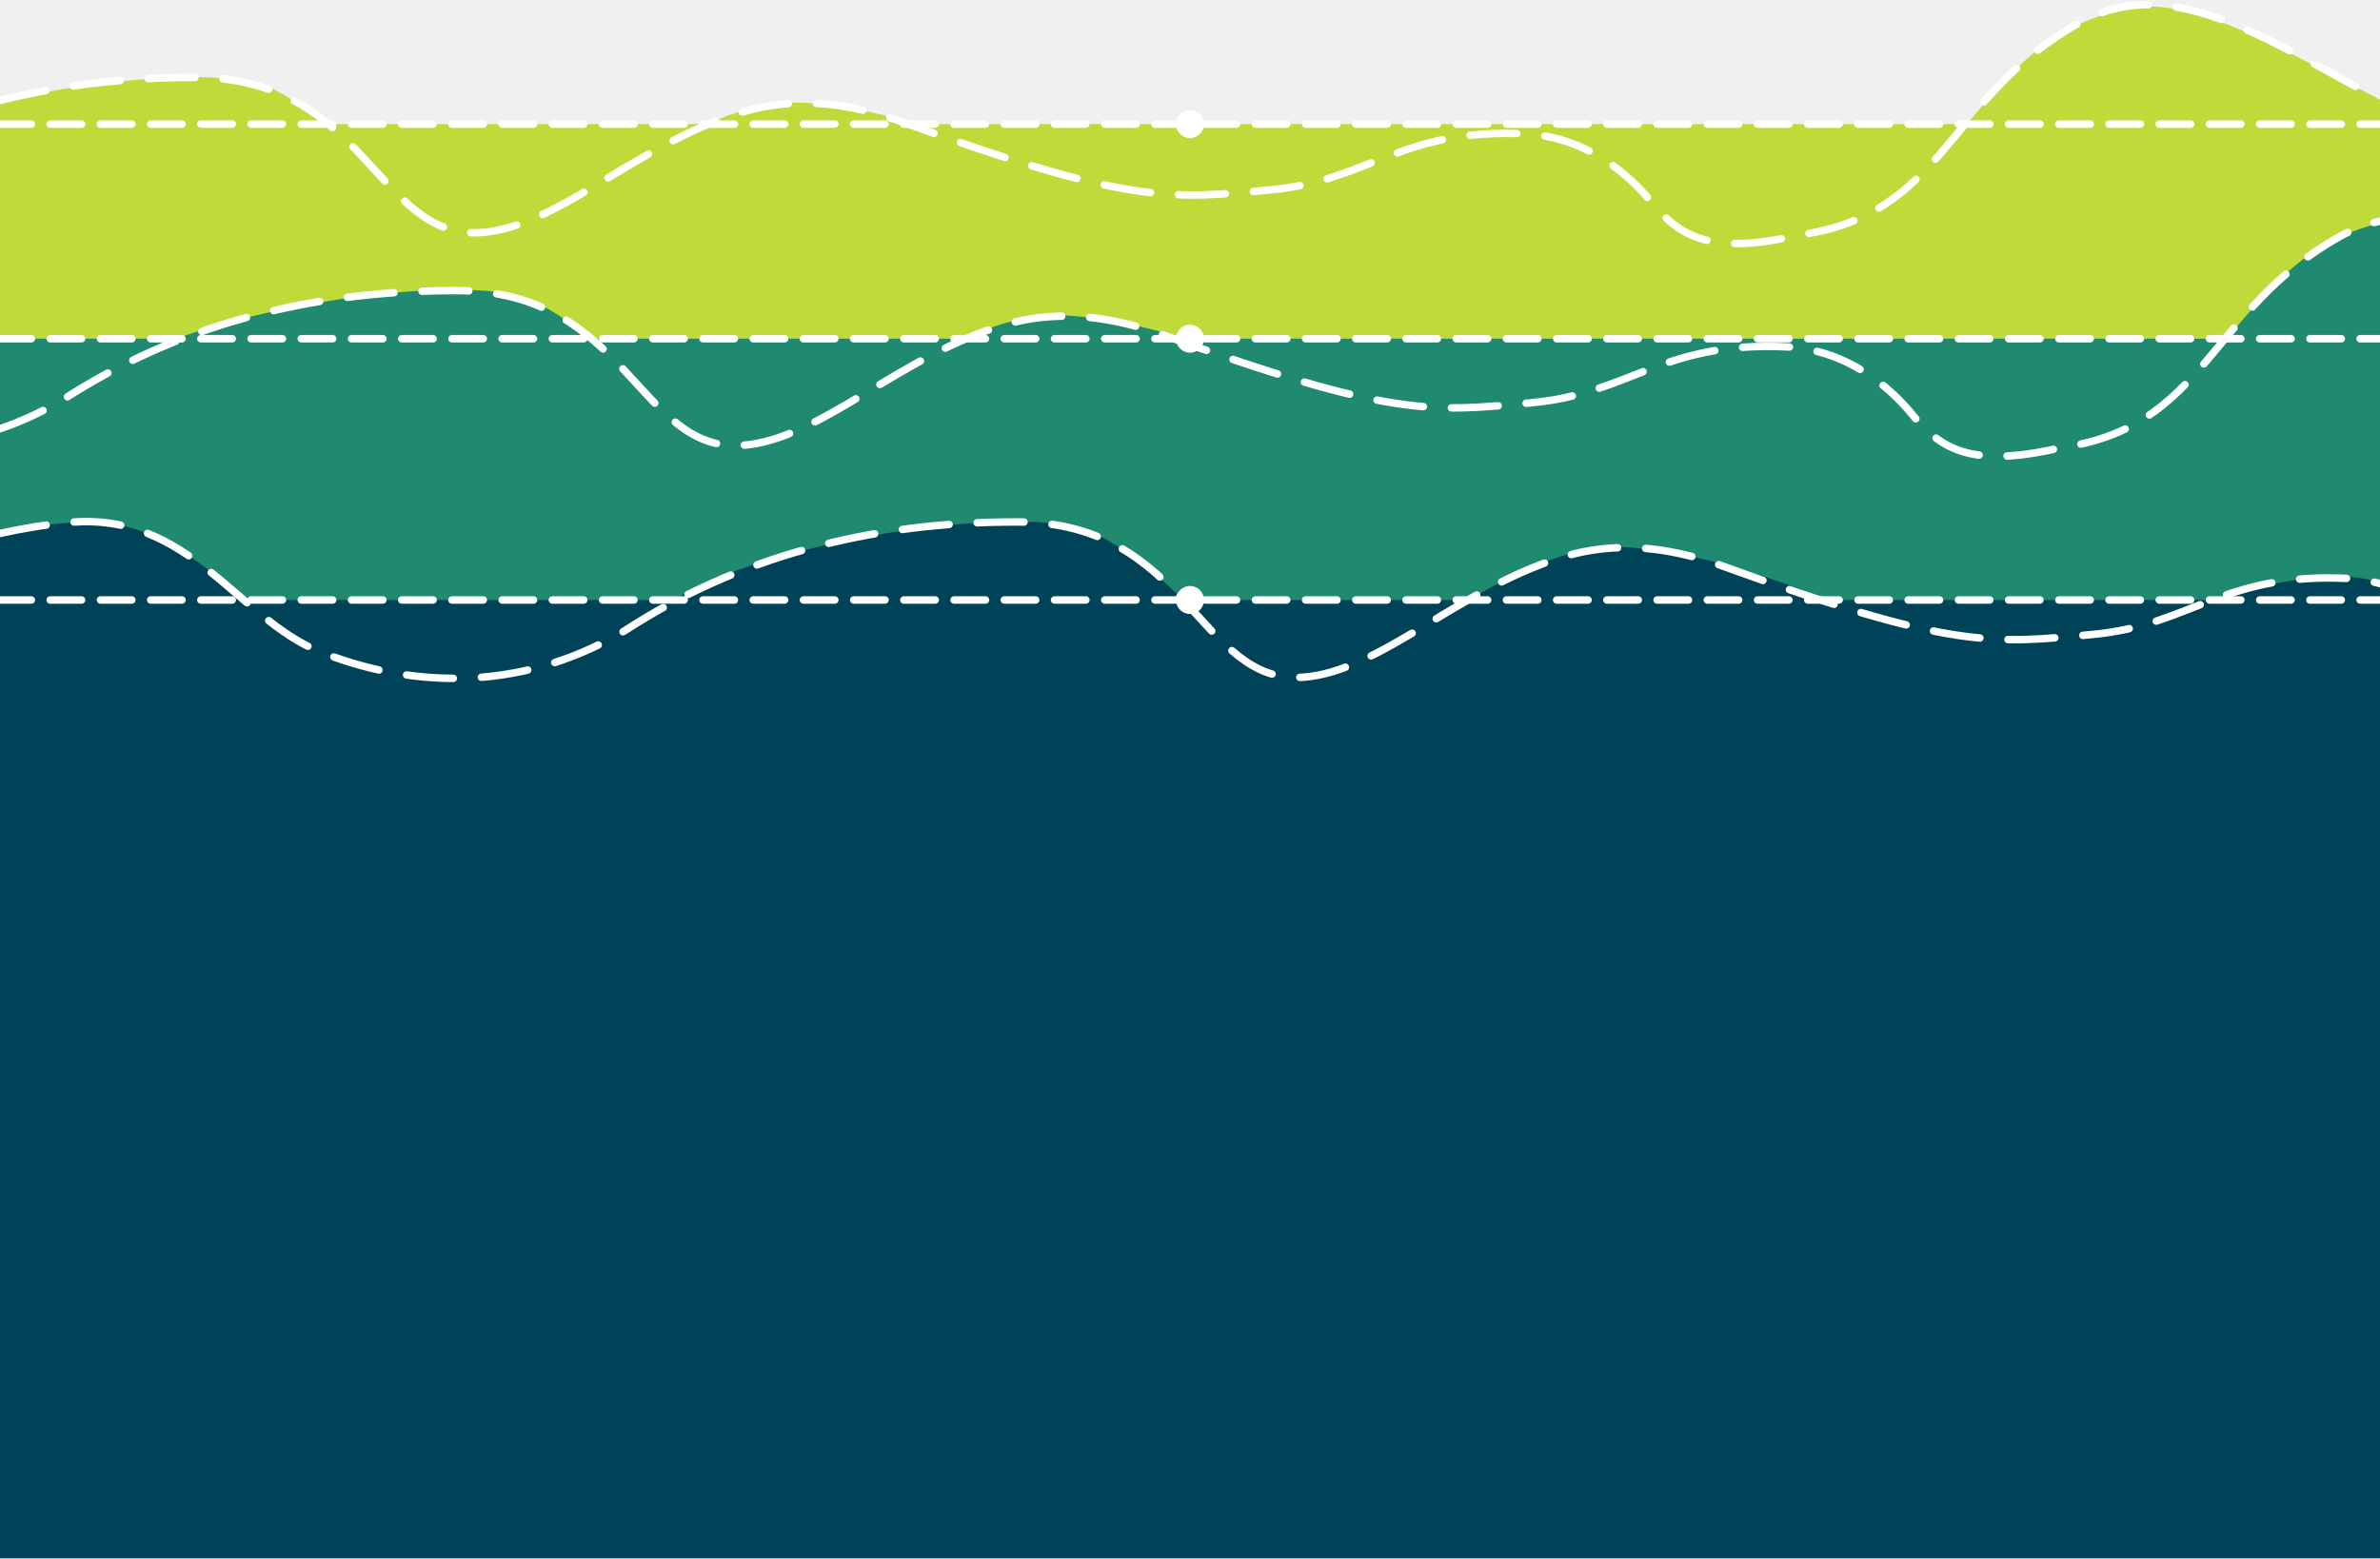
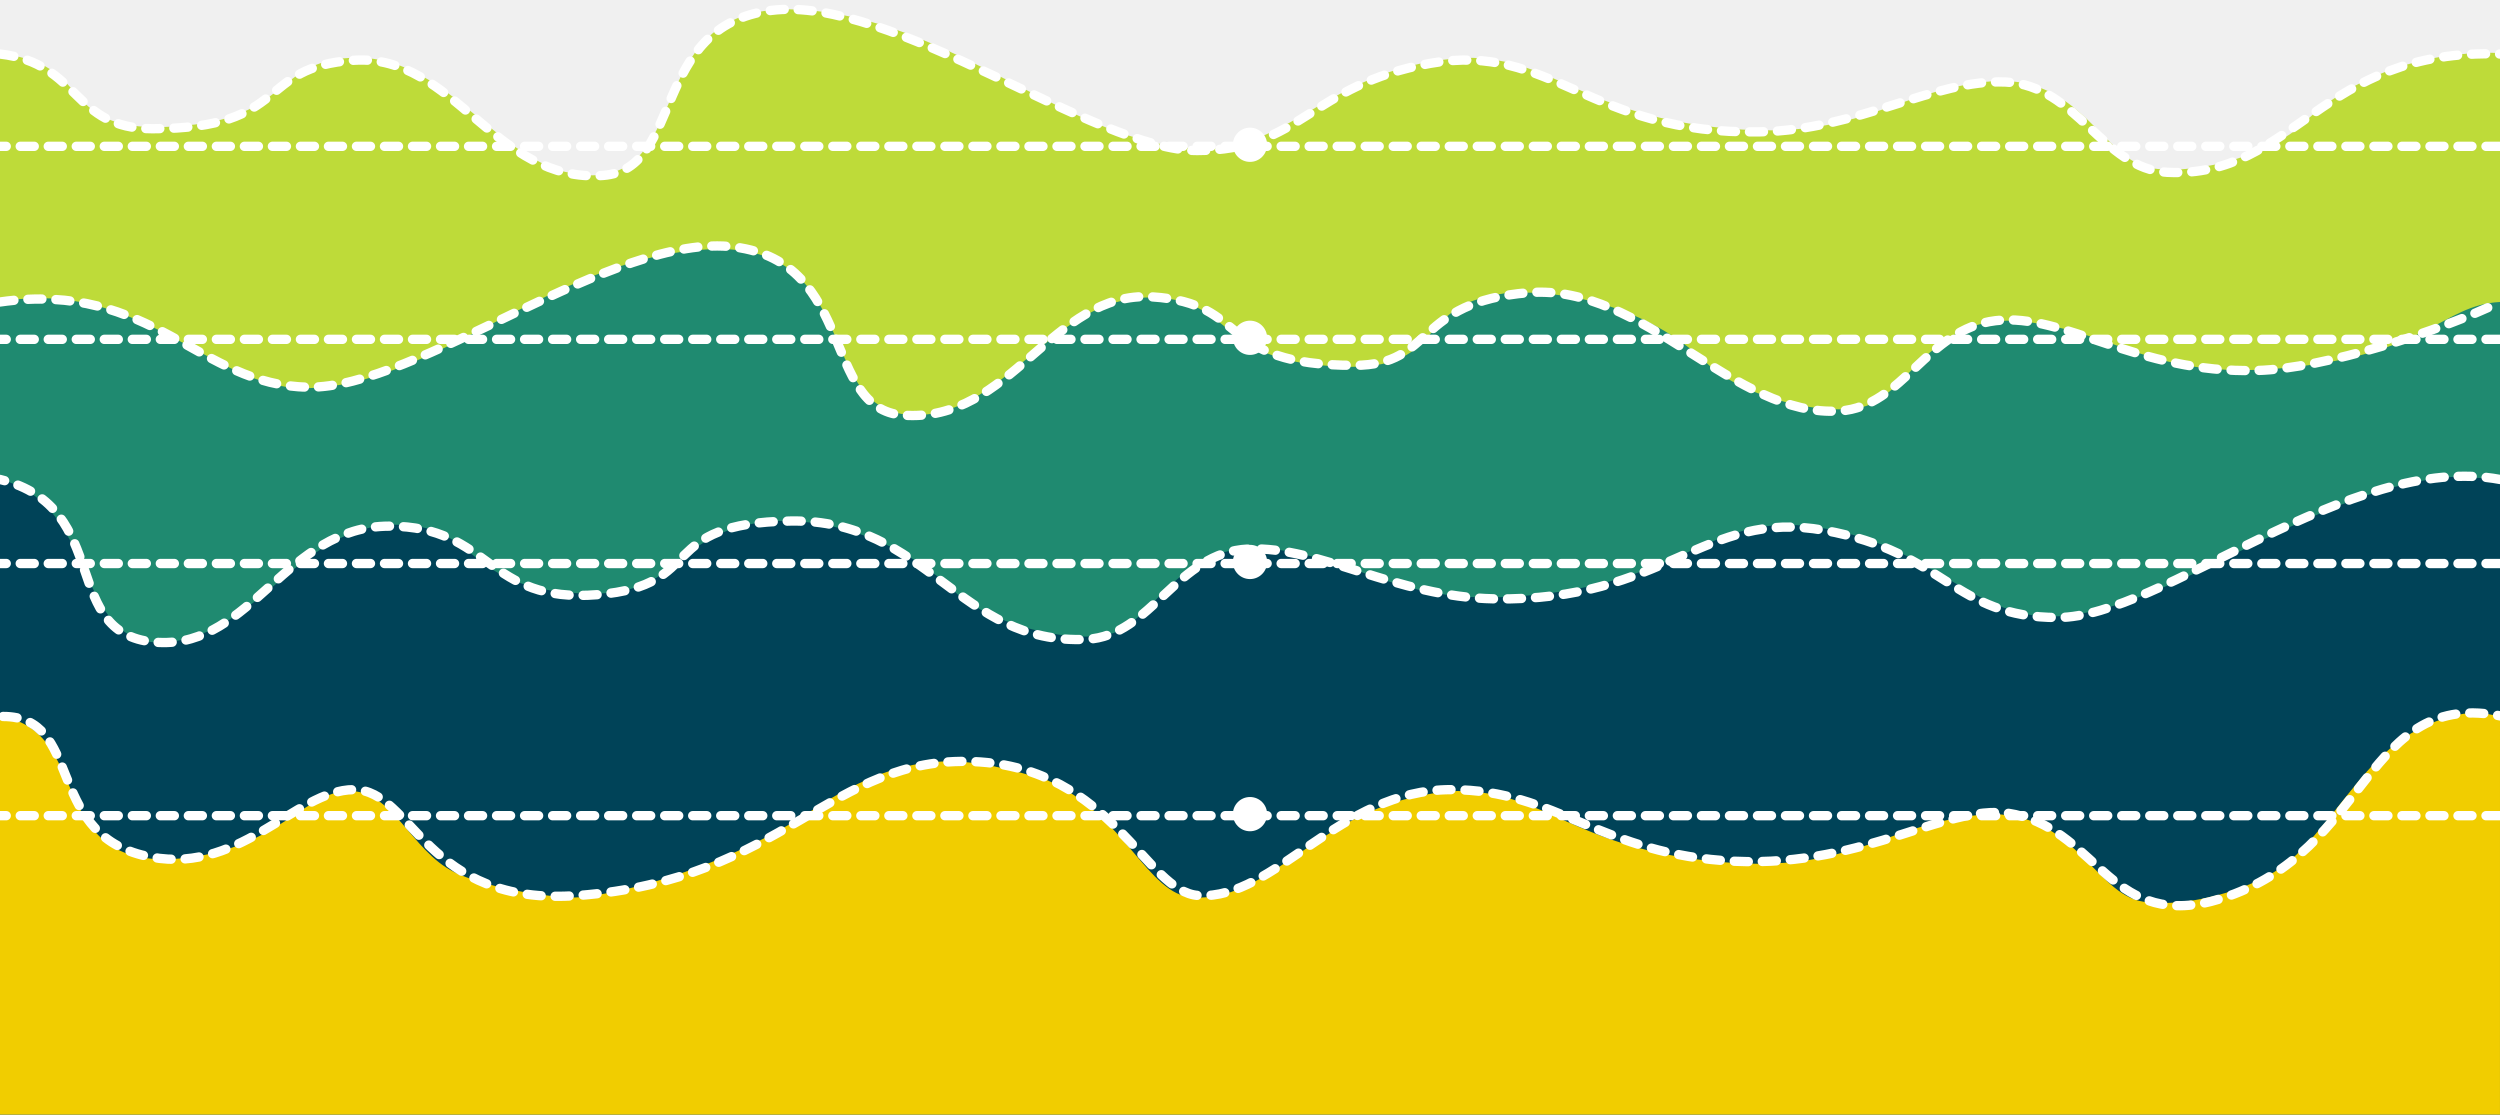
- <svg xmlns="http://www.w3.org/2000/svg" width="1275" height="835" viewBox="0 0 1275 835">
-   <g fill="none" fill-rule="evenodd">
-     <g transform="translate(-1 2)">
-       <path fill="#BEDB39" d="M1,64.499 L106,64.499 L174,64.499 L245,64.499 L379,64.499 L429,64.499 L488,64.499 L643,64.499 L809,64.499 L928,64.499 L1054,64.499 C1082,64.499 1113,64.499 1147,64.499 C1198,64.499 1235.5,64.499 1249,64.499 C1258,64.499 1267,64.499 1276,64.499 L1276,832.501 L1,832.501 L1,64.499 Z" />
-       <path fill="#BEDB39" fill-rule="nonzero" d="M1276,51.374 C1218.268,21.909 1175,-4.822 1139.5,2.822 C1081.205,15.372 1066.128,58.927 1023.914,97.489 C1004.111,115.575 950.544,131.346 918.38,126.644 C886.218,121.941 868.127,61.749 800.786,69.274 C733.446,76.797 706.759,107.507 620.876,100.31 C553.536,94.667 505.29,58.928 434.936,53.286 C364.581,47.642 304.066,128.97 249.999,121.942 C213.816,117.24 201.754,73.977 147.479,45.762 C126.085,34.639 60.283,38.704 0.999,52.385 L1.001,832.501 L1276,832.501 L1276,51.375 L1276,51.374 Z" />
-       <path stroke="#FFF" stroke-dasharray="25.102 15.061" stroke-linecap="round" stroke-width="4" d="M1,51.853 C34,43.506 69.177,39.377 106.447,39.493 C197.155,39.776 203.402,126.628 258.627,122.623 C300.157,119.833 343.262,74.046 399.757,57.707 C424.537,50.539 451.287,51.762 482.125,62.575 C607.269,108.118 628.697,104.709 681.93,99.695 C735.16,94.679 751.446,66.387 818.877,69.745 C850.669,71.495 873.377,91.277 885.18,105.703 C900.395,124.303 916.618,135.246 965.05,123.873 C1042.764,113.106 1044.112,50.009 1114.362,10.519 C1162.796,-16.711 1210.847,16.461 1276.002,51.432" />
-       <path stroke="#FFF" stroke-dasharray="16.813 10.088" stroke-linecap="round" stroke-width="4" d="M1,64.5 L1276,64.5" />
-       <circle cx="638.5" cy="64.5" r="7.5" fill="#FFF" fill-rule="nonzero" />
-     </g>
-     <g transform="translate(0 118)">
-       <path fill="#1F8A70" d="M0,63.499 L94,63.499 L258,63.499 L316,63.499 L389,63.499 L517,63.499 L570,63.499 L630,63.499 L780,63.499 L951,63.499 L1070,63.499 L1192,63.499 C1210.333,63.499 1225.667,63.499 1238,63.499 C1250.333,63.499 1262.667,63.499 1275,63.499 L1275,73 L1275,716.5 L0,716.5 L0,63.499 Z" />
-       <path fill="#1F8A70" fill-rule="nonzero" d="M1275,1.5 C1219.664,15.06 1204.346,57.66 1163.015,95.465 C1143.215,113.577 1089.645,129.369 1057.481,124.66 C1025.321,119.95 1007.229,59.678 939.888,67.212 C872.548,74.747 845.862,105.498 759.978,98.292 C692.638,92.64 644.393,56.852 574.038,51.202 C503.684,45.552 443.168,126.988 389.101,119.952 C352.918,115.244 340.858,71.922 286.583,43.669 C260.506,30.094 168.459,39.109 102.653,60.619 C59.433,74.746 35.721,96.957 7.17,109.592 C3.088,111.398 2.584,111.354 0.168,112.02 L-2.27373675e-13,715.283 L1275,716.5 L1275,1.5 Z" />
-       <path stroke="#FFF" stroke-dasharray="25.069 15.042" stroke-linecap="round" stroke-width="4" d="M0,111.758 C11.37,107.852 22.787,102.633 34.138,95.913 C94.202,56.953 164.918,37.473 245.382,37.723 C336.09,38.005 342.337,124.633 397.562,120.637 C439.092,117.854 482.197,72.187 538.692,55.89 C563.472,48.74 590.222,49.96 621.06,60.745 C746.205,106.17 767.632,102.77 820.865,97.768 C874.095,92.766 890.381,64.548 957.812,67.896 C989.604,69.643 1012.312,89.373 1024.116,103.762 C1039.33,122.312 1055.553,133.229 1103.986,121.885 C1181.699,111.145 1183.046,48.213 1253.296,8.825 C1260.522,4.775 1267.736,2.063 1275.001,0.499" />
-       <path stroke="#FFF" stroke-dasharray="16.813 10.088" stroke-linecap="round" stroke-width="4" d="M0,63.5 L1275,63.5" />
-       <circle cx="637.5" cy="63.5" r="7.5" fill="#FFF" fill-rule="nonzero" />
-     </g>
-     <g transform="translate(-1 279)">
-       <path fill="#004358" d="M1,42.5 L63,42.5 L130,42.5 L238,42.5 L360,42.5 L558,42.5 C612.667,42.5 655.667,42.5 687,42.5 C718.333,42.5 752,42.5 788,42.5 L865,42.5 L974,42.5 L1076,42.5 L1184,42.5 L1276,42.5 L1276,556 L1,556 L1,42.5 Z" />
-       <path fill="#004358" fill-rule="nonzero" d="M1241.064,30.445 C1173.724,37.975 1147.038,68.703 1061.154,61.501 C993.814,55.856 945.569,20.094 875.214,14.448 C804.86,8.802 744.344,90.178 690.277,83.148 C654.094,78.442 642.034,35.152 587.759,6.92 C561.681,-6.645 469.633,2.364 403.827,23.858 C360.607,37.974 336.895,60.168 308.344,72.795 C288.904,81.39 261.628,83.145 247.034,83.145 C227.124,83.145 197.511,83.665 168.637,68.088 C138.012,51.568 109.665,15.761 72.149,4.095 C57.287,-0.527 32.779,-0.362 0.999,6.305 L0.999,555.5 L1275.999,555.5 L1275.999,33.052 C1265.982,30.138 1254.5,28.942 1241.064,30.445 Z" />
-       <path stroke="#FFF" stroke-dasharray="25.115 15.069" stroke-linecap="round" stroke-width="4" d="M1,6.85 C12.594,4.27 24.86,2.17 37.962,0.94 C102.158,-5.09 128.549,52.594 172.15,70.116 C218.444,88.72 277.82,93.349 335.482,59.088 C395.546,19.988 466.262,0.438 546.726,0.688 C637.434,0.972 643.681,87.912 698.906,83.901 C740.436,81.109 783.541,35.277 840.036,18.921 C864.816,11.746 891.566,12.971 922.404,23.795 C1047.548,69.385 1068.976,65.972 1122.209,60.952 C1175.439,55.932 1191.724,27.612 1259.155,30.972 C1265.093,31.3 1270.705,32.257 1275.999,33.692" />
-       <path stroke="#FFF" stroke-dasharray="16.813 10.088" stroke-linecap="round" stroke-width="4" d="M1,42.5 L1276,42.5" />
-       <circle cx="638.5" cy="42.5" r="7.5" fill="#FFF" fill-rule="nonzero" />
+ <svg xmlns="http://www.w3.org/2000/svg" viewBox="0 0 803 358">
+   <g id="Page-1" fill="none" fill-rule="evenodd">
+     <g id="waves">
+       <g id="lime-layer" transform="translate(0 3)">
+         <path d="M0 205h804c-.004-113.165-.004-176.807 0-190.926-19-1-45.307 4.223-64.557 22.884-9.03 8.753-32.088 16.397-48.125 14.11-16.036-2.288-22.916-31.405-53.624-27.764-30.708 3.64-40.786 18.647-82.04 15.02-47.972-4.22-55.912-22.778-84.787-22.778-43.083 2.276-55.245 29.497-84.79 29.148-42.417-.502-79.44-42.35-130.117-44.627-50.677-2.277-32.217 54.597-67.215 53.23-28.243-1.1-43.13-37.75-74-37.75-25.048 0-22 17.754-51.792 21.41-40.59 4.984-33.363-12.62-51.294-20.042-2.614-1.08-7.76-2.293-11.66-2.84V205z" id="bg-end1" fill="#BEDB39" />
+         <path d="M0 14.35c25.968 3 22.97 24 48.94 24 44.943 0 32.958-20 64.918-22 31.96-2 45.228 39.672 79.9 37 25.968-2 14.982-48 53.934-53 38.95-5 103.87 45 136.83 45 33.527 0 35.954-21 74.906-28 38.95-7 50.936 23 105.868 22 31.716-.576 55.93-17 78.902-16 22.97 1 31.14 27.986 51.935 29 40.95 2 48.94-40 106.867-38" id="wave-end1" stroke="#FFF" stroke-width="3" stroke-linecap="round" stroke-linejoin="round" stroke-dasharray="4.5 4.5" />
+         <path d="M803 44H0" id="wave-start1" stroke="#FFF" stroke-width="3" stroke-linecap="round" stroke-linejoin="round" stroke-dasharray="4.5 4.5" />
+         <circle id="circle" fill="#FFF" fill-rule="nonzero" cx="401.5" cy="43.5" r="5.5" />
+       </g>
+       <g id="green-layer" transform="translate(0 79)">
+         <path d="M803 18c-19 1-22.682 17.105-70.654 21.324-41.254 3.627-51.332-11.38-82.04-15.02-30.708-3.64-37.588 25.476-53.624 27.764-16.037 2.287-39.095-5.357-48.125-14.11C529.307 19.298 503 14.074 484 15.074c-4.743.75-9.265 1.85-11.66 2.84-17.93 7.424-10.703 25.027-51.293 20.044-29.79-3.657-26.744-21.412-51.79-21.412-30.872 0-45.76 36.65-74.002 37.752-34.998 1.366-16.538-55.508-67.216-53.23-50.68 2.275-87.7 44.124-130.118 44.626C68.378 46.044 45 10 0 17.914V206h803V18z" id="bg-end2" fill="#1F8A70" />
+         <path d="M0 18c49-7 64 27 99 27.35 35 .65 98-50 137-45s28 52 54 54c34.716 2.672 48-40 80-38s20 22 65 22c26 0 19-20.35 56-23.35s66 40.35 100 38c20.322-1.406 27.892-26.35 50-29 22.108-2.65 45.055 17.036 84 16 21.624-.575 59-12.762 78-22" id="wave-end2" stroke="#FFF" stroke-width="3" stroke-linecap="round" stroke-linejoin="round" stroke-dasharray="4.5 4.5" />
+         <path d="M803 30H0" id="wave-start2" stroke="#FFF" stroke-width="3" stroke-linecap="round" stroke-linejoin="round" stroke-dasharray="4.5 4.5" />
+         <circle id="circle" fill="#FFF" fill-rule="nonzero" cx="401.5" cy="29.5" r="5.5" />
+       </g>
+       <g id="blue-layer" transform="translate(0 152)">
+         <path d="M0 206h803V2l-13-.933C744 3 698.344 44.63 660 46c-28 1-41.784-27.178-84.867-29.454-28.875 0-36.815 18.56-84.787 22.778-41.254 3.627-51.332-11.38-82.04-15.02-30.708-3.64-37.588 25.476-53.624 27.764-16.037 2.287-39.095-5.357-48.125-14.11C287.307 19.298 260.58 13.07 243 16c-30 5-23.363 26.94-63.953 21.958-29.79-3.657-26.744-21.412-51.79-21.412-30.872 0-44.257 35.522-74.002 37.752C23.51 56.528 32 10 0 2v204z" id="bg-end3" fill="#004358" />
+         <path d="M803 2c-48-9-109 44.35-142 44.35-33.57 0-36-21-75-28s-51 23-106 22c-31.756-.576-56-17-79-16s-31.18 27.986-52 29c-41 2-51-38.647-95-38C210 16 227.463 36.046 192 39c-36 3-34-22-67-22S80.784 55.817 51 54.35C18.27 52.74 37 11 0 2" id="wave-end3" stroke="#FFF" stroke-width="3" stroke-linecap="round" stroke-linejoin="round" stroke-dasharray="4.5 4.5" />
+         <path d="M803 29H0" id="wave-start3" stroke="#FFF" stroke-width="3" stroke-linecap="round" stroke-linejoin="round" stroke-dasharray="4.5 4.5" />
+         <circle id="circle" fill="#FFF" fill-rule="nonzero" cx="401.5" cy="28.5" r="5.5" />
+       </g>
+       <g id="yellow-layer" transform="translate(0 229)">
+         <path d="M0 129h802.994c0-71.095.002-113.71.006-127.847-5.222-1.274-9.09-1.56-13.674-.513-26.586 6.08-33.462 27.184-52.714 45.868-9.03 8.763-32.09 16.416-48.13 14.126-16.037-2.29-22.918-31.442-53.63-27.797-30.71 3.646-40.79 18.67-82.05 15.038-47.975-4.224-55.917-22.805-84.795-22.805-43.088 2.28-57.756 35.553-84.8 34.197-14.798-.743-21.545-26.45-47.214-37.844-22.92-6.38-41.712-12.307-74.716 9.572-33.003 21.88-69.893 28.272-76.55 28.272-9.078 0-28.93-3.227-38.962-8.216-13.75-6.834-19.71-26.434-33.92-25.98-14.21.457-22.002 17.778-51.797 21.44C13.542 52.22 30.712 5.468 0 1.153V129z" id="bg-end4" fill="#F1CD00" />
+         <path d="M1 1.133c25.532 0 13.517 36.5 44.555 44.5 30.803 7.94 49.062-21 68.085-21 19.024 0 22.79 37.73 72.09 34 66.082-5 81.1-45 127.158-43 44.546 1.935 55.07 42 72.09 43 24.57 1.444 45.056-34 81.1-34 34.044 0 48.06 21 91.115 23 42.943 1.995 69.112-19.66 90.112-15 27.034 6 31.04 38 66.082 27 48.09-15.095 46.058-68 90.613-58.5" id="wave-end4" stroke="#FFF" stroke-width="3" stroke-linecap="round" stroke-linejoin="round" stroke-dasharray="4.5 4.5" />
+         <path d="M803 33H0" id="wave-start4" stroke="#FFF" stroke-width="3" stroke-linecap="round" stroke-linejoin="round" stroke-dasharray="4.5 4.5" />
+         <circle id="circle" fill="#FFF" fill-rule="nonzero" cx="401.5" cy="32.5" r="5.5" />
+       </g>
    </g>
  </g>
</svg>
